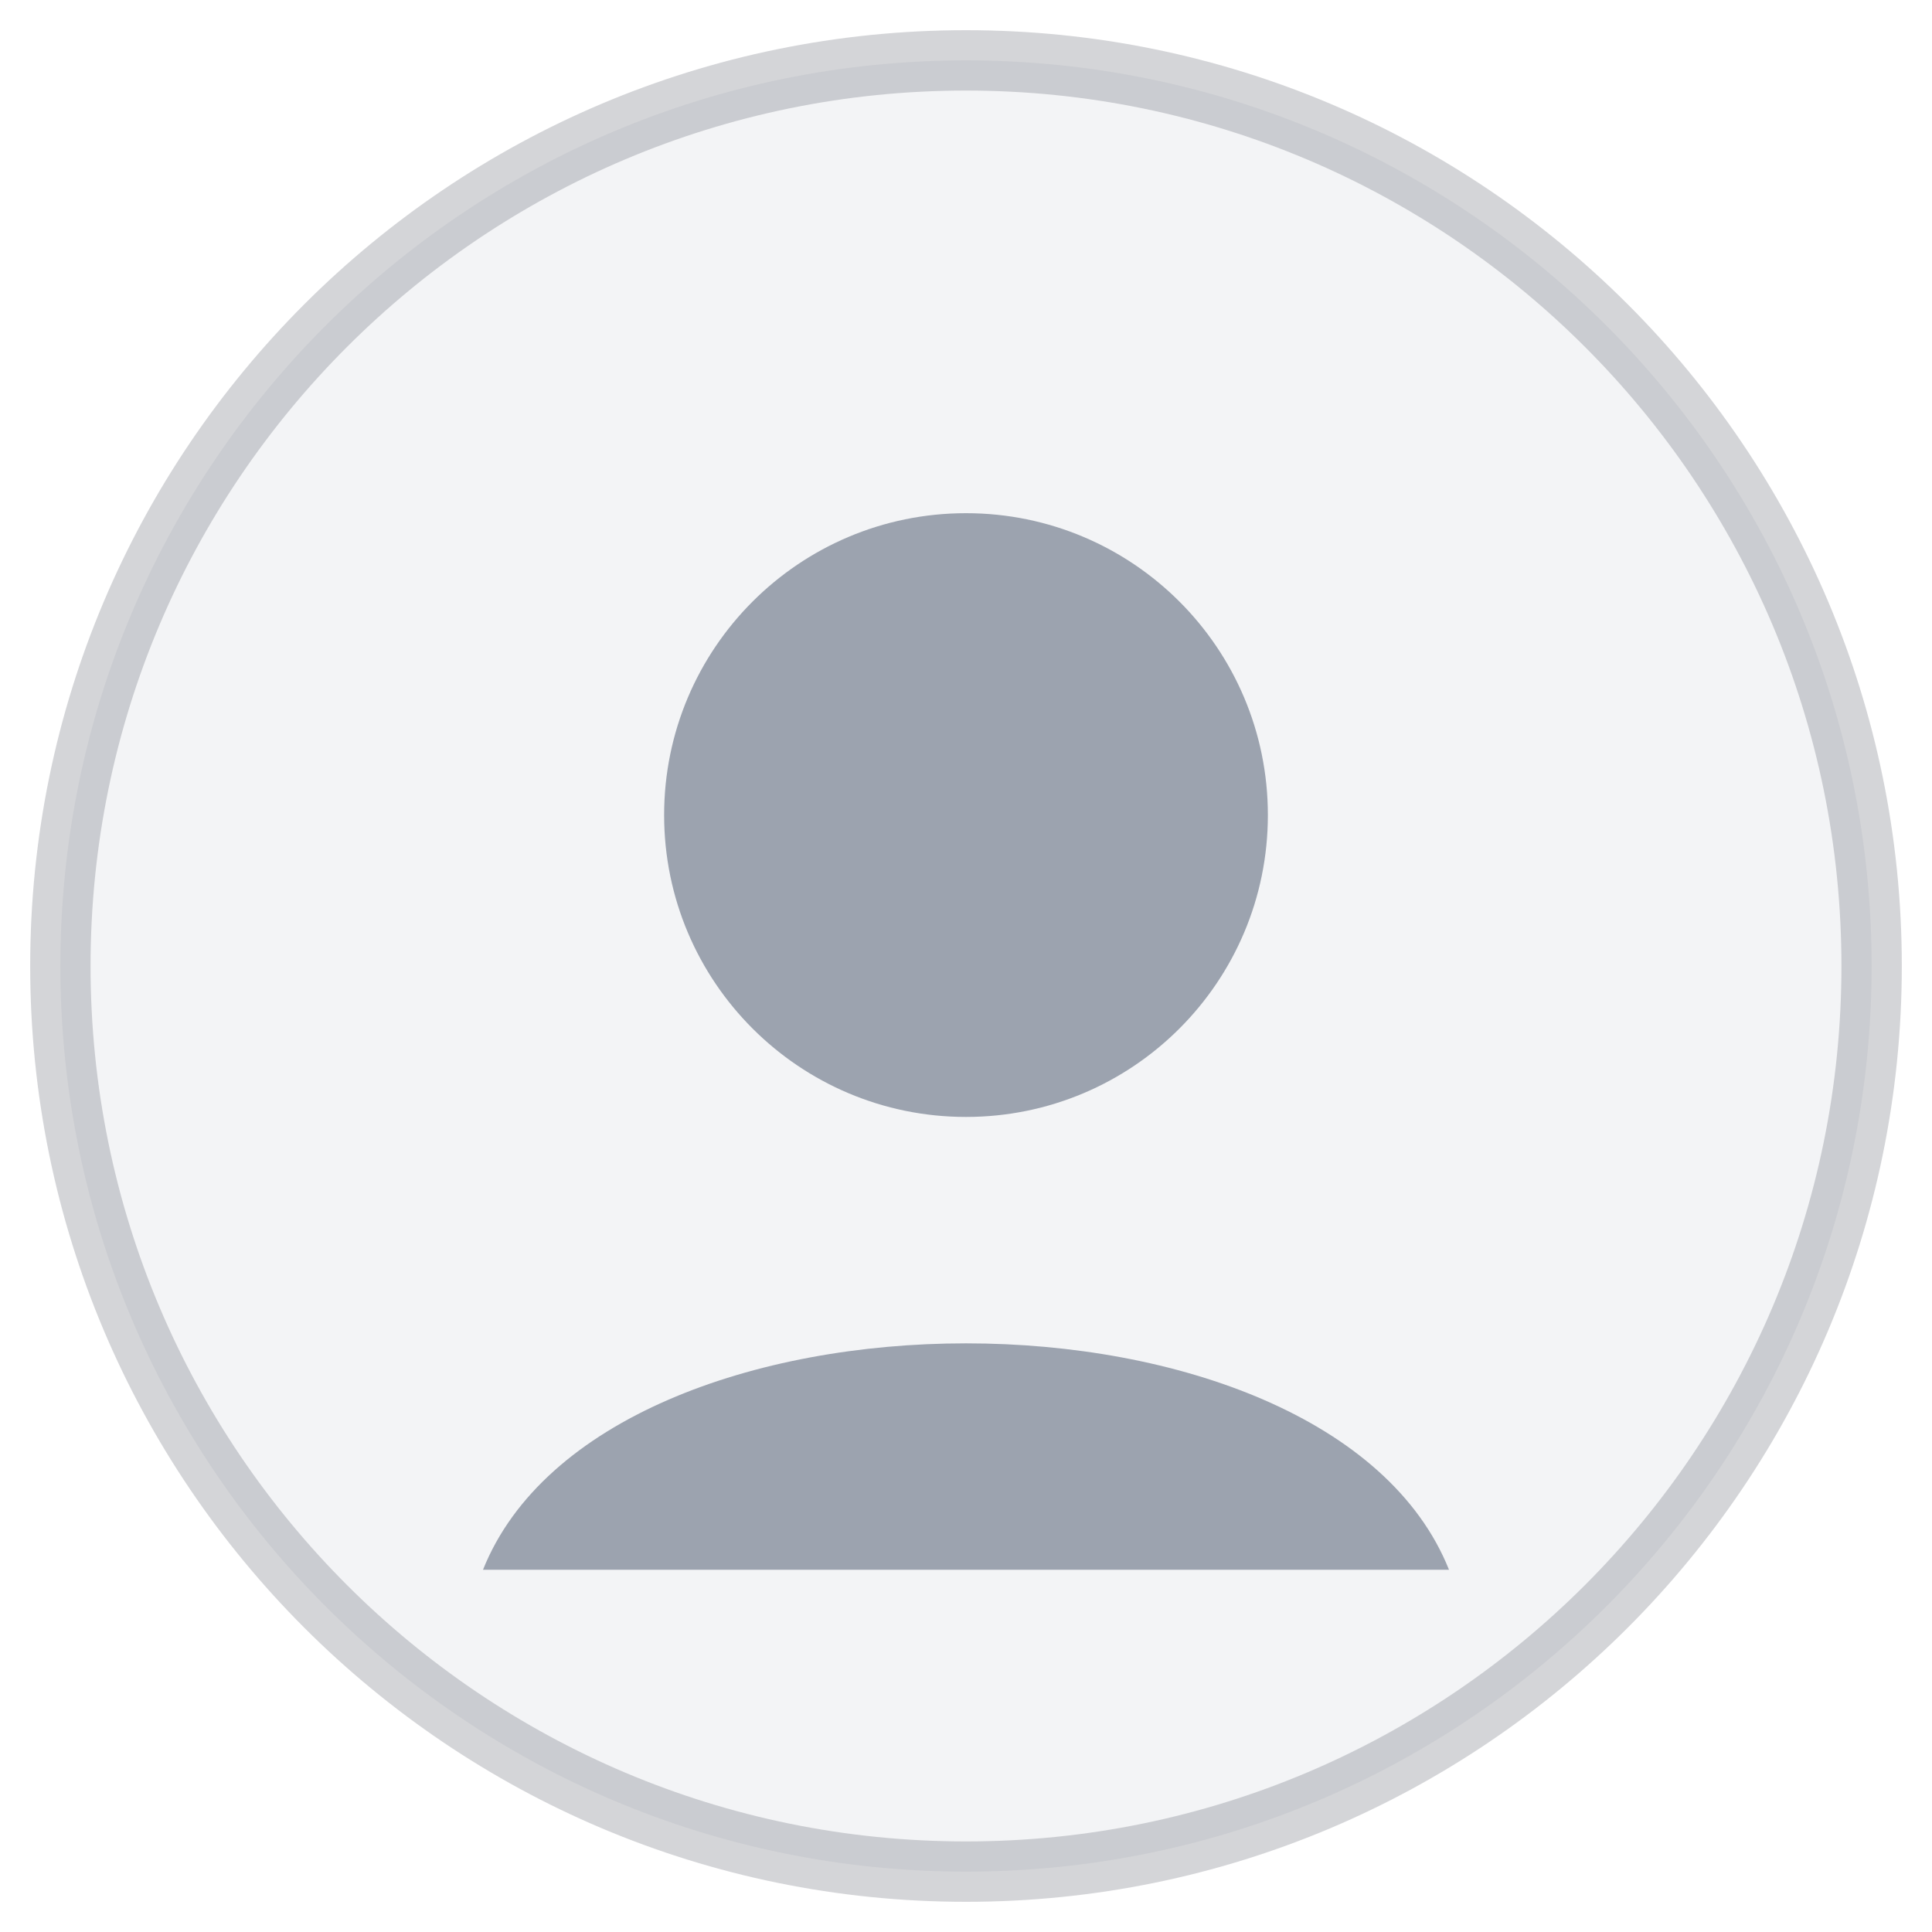
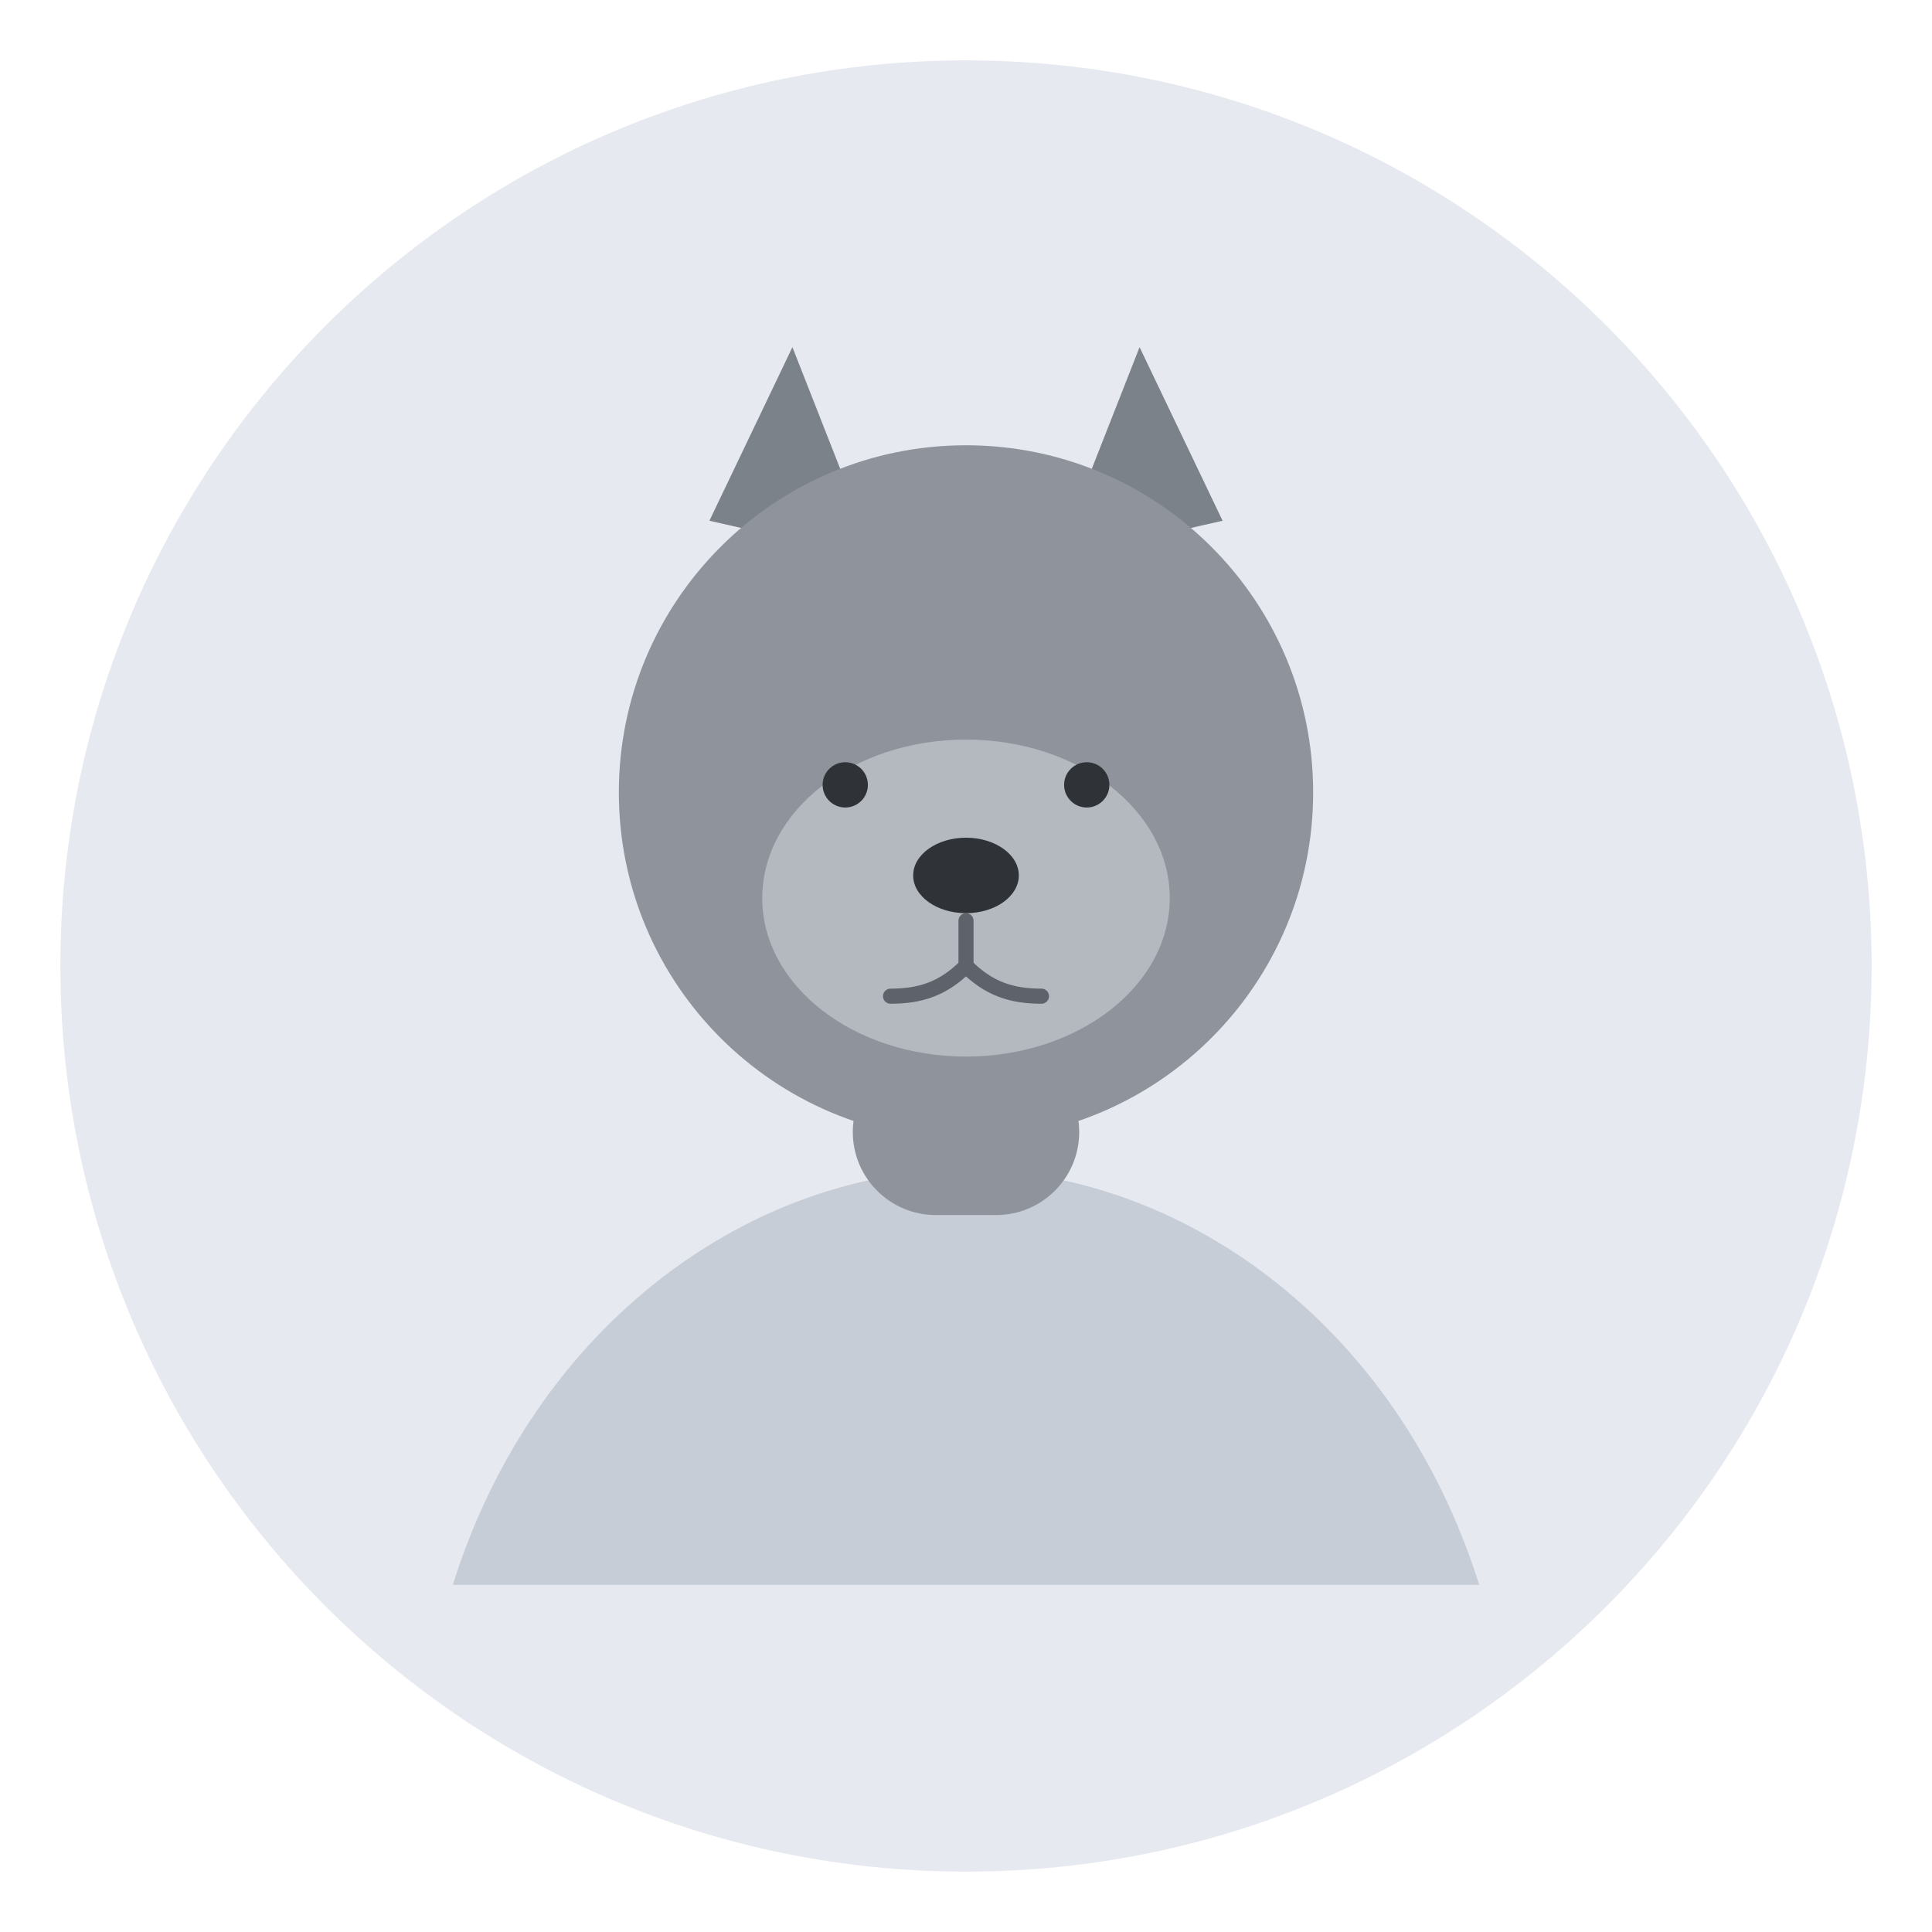
- <svg xmlns="http://www.w3.org/2000/svg" width="64" height="64" viewBox="0 0 64 64">
-   <circle cx="32" cy="32" r="30" fill="#f3f4f6" stroke="rgba(17,24,39,0.18)" stroke-width="2" />
-   <circle cx="32" cy="27" r="10" fill="#9ca3af" />
-   <path d="M16 52c4-10 28-10 32 0" fill="#9ca3af" />
+ <svg xmlns="http://www.w3.org/2000/svg" width="512" height="512" viewBox="0 0 512 512">
+   <circle cx="256" cy="256" r="240" fill="#E6E9EF" />
+   <path d="M120 420c22-70 80-110 136-110s114 40 136 110" fill="#C7CDD6" />
+   <rect x="226" y="278" width="60" height="44" rx="22" fill="#8F949C" />
+   <path d="M188 138 L210 92 L232 148 Z" fill="#7C828A" />
+   <path d="M324 138 L302 92 L280 148 Z" fill="#7C828A" />
+   <circle cx="256" cy="210" r="92" fill="#8F949C" />
+   <ellipse cx="256" cy="238" rx="54" ry="42" fill="#B4B8BF" />
+   <circle cx="224" cy="208" r="6" fill="#2F3338" />
+   <circle cx="288" cy="208" r="6" fill="#2F3338" />
+   <ellipse cx="256" cy="232" rx="14" ry="10" fill="#2F3338" />
+   <path d="M256 244v12" stroke="#5E636B" stroke-width="4" stroke-linecap="round" />
+   <path d="M256 256c-6 6-12 8-20 8" stroke="#5E636B" stroke-width="4" fill="none" stroke-linecap="round" />
+   <path d="M256 256c6 6 12 8 20 8" stroke="#5E636B" stroke-width="4" fill="none" stroke-linecap="round" />
</svg>
